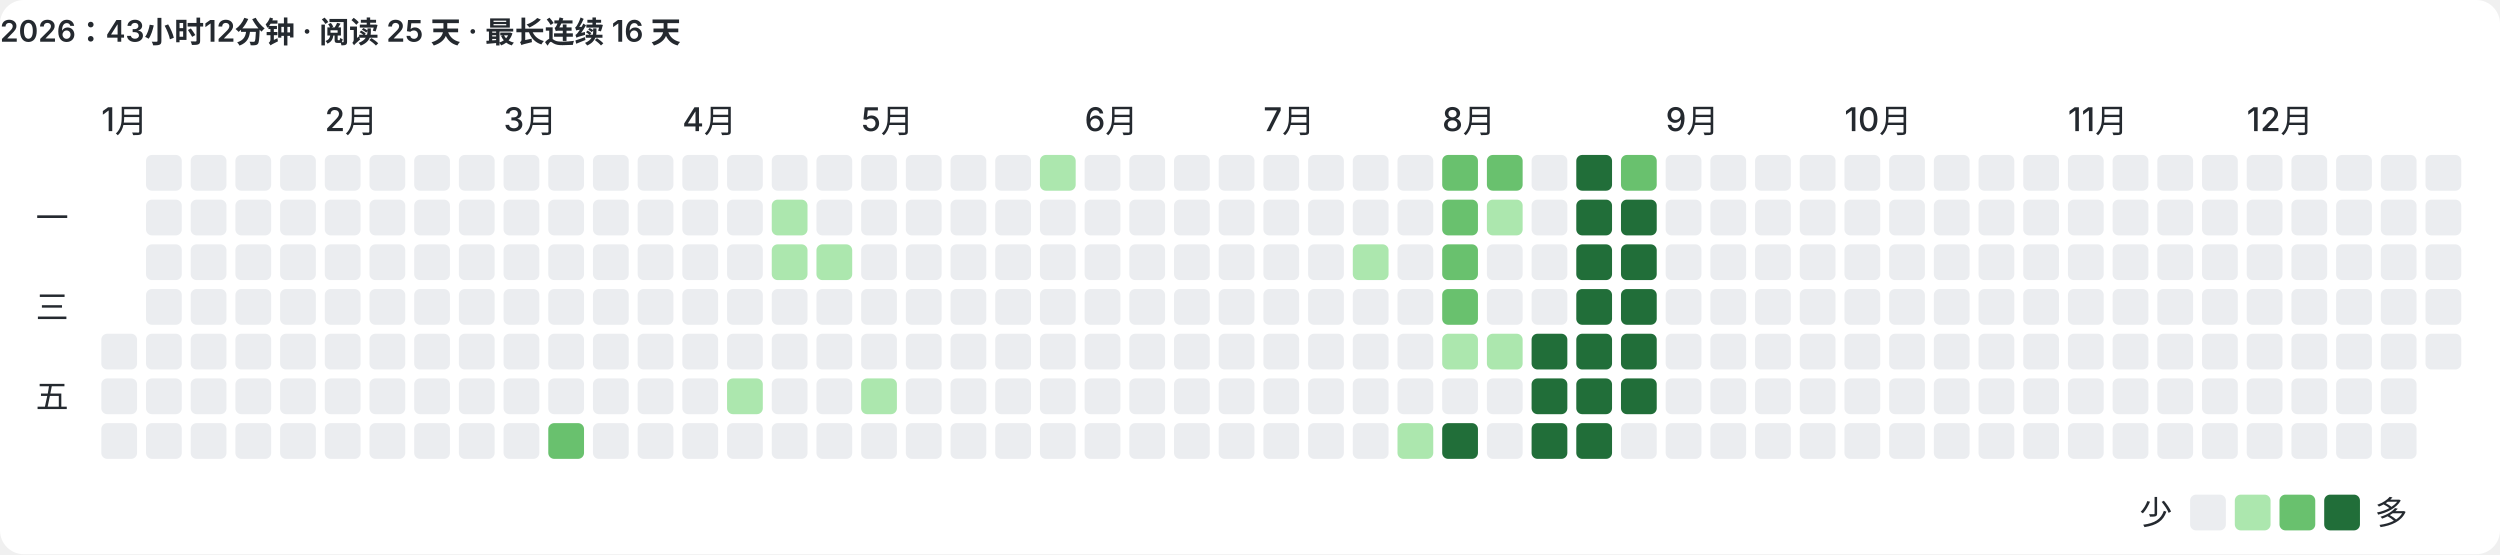
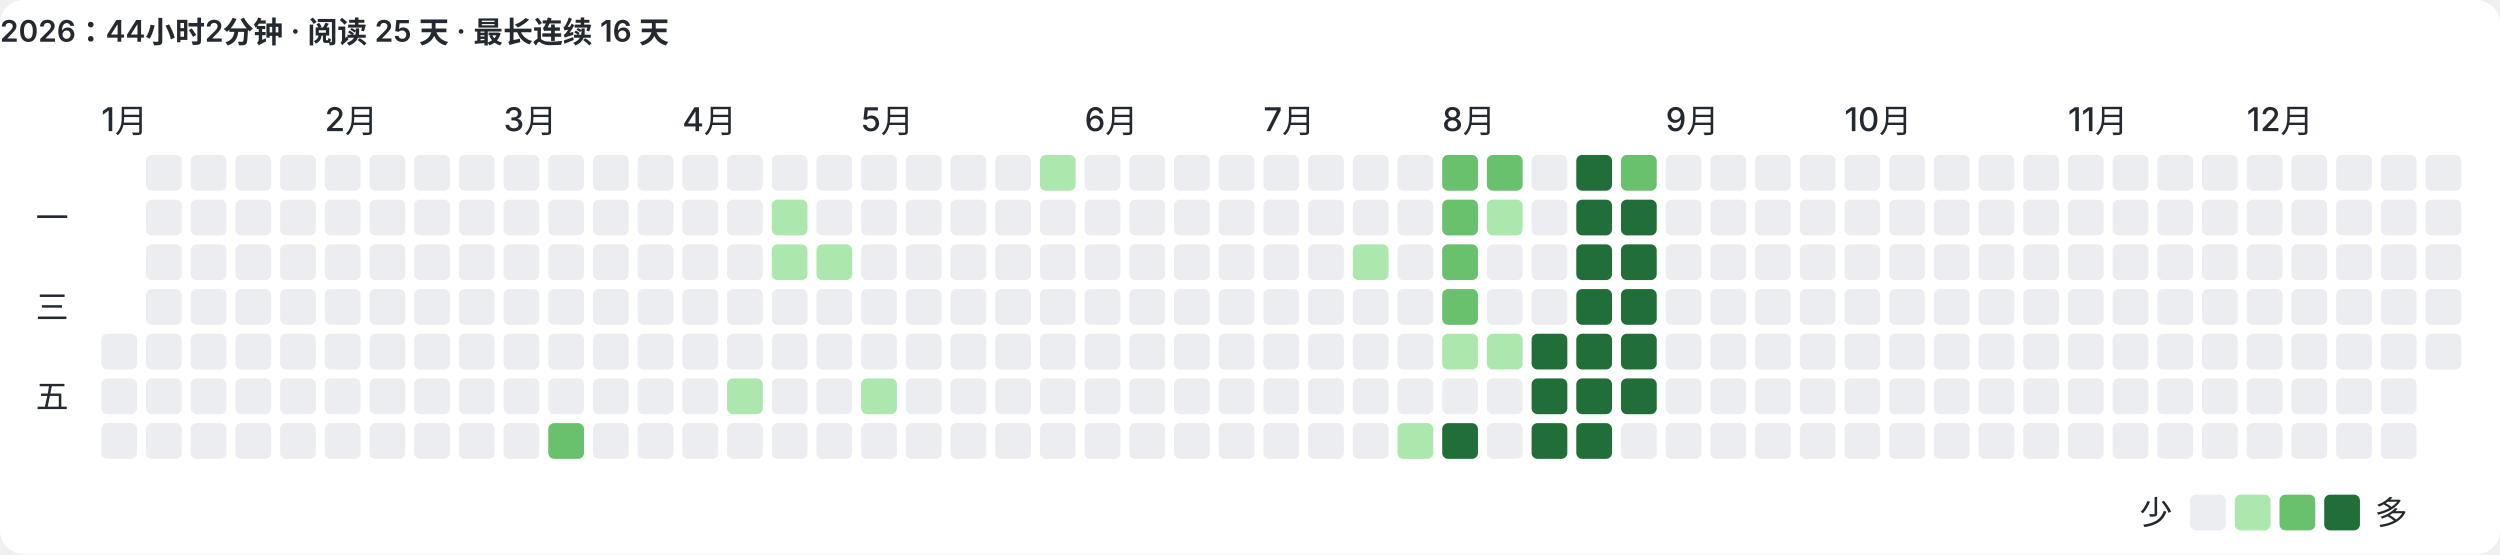
- <svg xmlns="http://www.w3.org/2000/svg" width="100%" viewBox="0 0 839 186" preserveAspectRatio="xMinYMin meet" style="display:block;max-width:100%;height:auto" role="img" data-summary="2026：43小时12分钟  ·  阅读 25 天  ·  最长连续 16 天" aria-label="微信读书 · 2026">
+ <svg xmlns="http://www.w3.org/2000/svg" width="100%" viewBox="0 0 839 186" preserveAspectRatio="xMinYMin meet" style="display:block;max-width:100%;height:auto" role="img" data-summary="2026：44小时2分钟  ·  阅读 25 天  ·  最长连续 16 天" aria-label="微信读书 · 2026">
  <rect width="100%" height="100%" rx="8" fill="#FFFFFF" />
  <style>
.label{font:500 11px "PingFang SC","Microsoft YaHei",-apple-system,BlinkMacSystemFont,"Segoe UI",sans-serif}
.summary{font:600 10px "PingFang SC","Microsoft YaHei",-apple-system,BlinkMacSystemFont,"Segoe UI",sans-serif}
</style>
-   <text class="summary" x="0" y="14" fill="#24292F">2026：43小时12分钟  ·  阅读 25 天  ·  最长连续 16 天</text>
+   <text class="summary" x="0" y="14" fill="#24292F">2026：44小时2分钟  ·  阅读 25 天  ·  最长连续 16 天</text>
  <text class="label" x="34" y="44" fill="#24292F">1月</text>
  <text class="label" x="109" y="44" fill="#24292F">2月</text>
  <text class="label" x="169" y="44" fill="#24292F">3月</text>
  <text class="label" x="229" y="44" fill="#24292F">4月</text>
  <text class="label" x="289" y="44" fill="#24292F">5月</text>
  <text class="label" x="364" y="44" fill="#24292F">6月</text>
  <text class="label" x="424" y="44" fill="#24292F">7月</text>
  <text class="label" x="484" y="44" fill="#24292F">8月</text>
  <text class="label" x="559" y="44" fill="#24292F">9月</text>
  <text class="label" x="619" y="44" fill="#24292F">10月</text>
  <text class="label" x="694" y="44" fill="#24292F">11月</text>
  <text class="label" x="754" y="44" fill="#24292F">12月</text>
  <text class="label" x="12" y="77" fill="#24292F">一</text>
  <text class="label" x="12" y="107" fill="#24292F">三</text>
  <text class="label" x="12" y="137" fill="#24292F">五</text>
  <rect x="34" y="112" width="12" height="12" rx="2" fill="#EBEDF0" data-date="2026-01-01" data-seconds="0">
</rect>
  <rect x="34" y="127" width="12" height="12" rx="2" fill="#EBEDF0" data-date="2026-01-02" data-seconds="0">
</rect>
  <rect x="34" y="142" width="12" height="12" rx="2" fill="#EBEDF0" data-date="2026-01-03" data-seconds="0">
</rect>
  <rect x="49" y="52" width="12" height="12" rx="2" fill="#EBEDF0" data-date="2026-01-04" data-seconds="0">
</rect>
  <rect x="49" y="67" width="12" height="12" rx="2" fill="#EBEDF0" data-date="2026-01-05" data-seconds="0">
</rect>
  <rect x="49" y="82" width="12" height="12" rx="2" fill="#EBEDF0" data-date="2026-01-06" data-seconds="0">
</rect>
  <rect x="49" y="97" width="12" height="12" rx="2" fill="#EBEDF0" data-date="2026-01-07" data-seconds="0">
</rect>
  <rect x="49" y="112" width="12" height="12" rx="2" fill="#EBEDF0" data-date="2026-01-08" data-seconds="0">
</rect>
  <rect x="49" y="127" width="12" height="12" rx="2" fill="#EBEDF0" data-date="2026-01-09" data-seconds="0">
</rect>
  <rect x="49" y="142" width="12" height="12" rx="2" fill="#EBEDF0" data-date="2026-01-10" data-seconds="0">
</rect>
  <rect x="64" y="52" width="12" height="12" rx="2" fill="#EBEDF0" data-date="2026-01-11" data-seconds="0">
</rect>
  <rect x="64" y="67" width="12" height="12" rx="2" fill="#EBEDF0" data-date="2026-01-12" data-seconds="0">
</rect>
  <rect x="64" y="82" width="12" height="12" rx="2" fill="#EBEDF0" data-date="2026-01-13" data-seconds="0">
</rect>
  <rect x="64" y="97" width="12" height="12" rx="2" fill="#EBEDF0" data-date="2026-01-14" data-seconds="0">
</rect>
  <rect x="64" y="112" width="12" height="12" rx="2" fill="#EBEDF0" data-date="2026-01-15" data-seconds="0">
</rect>
  <rect x="64" y="127" width="12" height="12" rx="2" fill="#EBEDF0" data-date="2026-01-16" data-seconds="0">
</rect>
  <rect x="64" y="142" width="12" height="12" rx="2" fill="#EBEDF0" data-date="2026-01-17" data-seconds="0">
</rect>
  <rect x="79" y="52" width="12" height="12" rx="2" fill="#EBEDF0" data-date="2026-01-18" data-seconds="0">
</rect>
  <rect x="79" y="67" width="12" height="12" rx="2" fill="#EBEDF0" data-date="2026-01-19" data-seconds="0">
</rect>
  <rect x="79" y="82" width="12" height="12" rx="2" fill="#EBEDF0" data-date="2026-01-20" data-seconds="0">
</rect>
  <rect x="79" y="97" width="12" height="12" rx="2" fill="#EBEDF0" data-date="2026-01-21" data-seconds="0">
</rect>
  <rect x="79" y="112" width="12" height="12" rx="2" fill="#EBEDF0" data-date="2026-01-22" data-seconds="0">
</rect>
  <rect x="79" y="127" width="12" height="12" rx="2" fill="#EBEDF0" data-date="2026-01-23" data-seconds="0">
</rect>
  <rect x="79" y="142" width="12" height="12" rx="2" fill="#EBEDF0" data-date="2026-01-24" data-seconds="0">
</rect>
  <rect x="94" y="52" width="12" height="12" rx="2" fill="#EBEDF0" data-date="2026-01-25" data-seconds="0">
</rect>
  <rect x="94" y="67" width="12" height="12" rx="2" fill="#EBEDF0" data-date="2026-01-26" data-seconds="0">
</rect>
  <rect x="94" y="82" width="12" height="12" rx="2" fill="#EBEDF0" data-date="2026-01-27" data-seconds="0">
</rect>
  <rect x="94" y="97" width="12" height="12" rx="2" fill="#EBEDF0" data-date="2026-01-28" data-seconds="0">
</rect>
  <rect x="94" y="112" width="12" height="12" rx="2" fill="#EBEDF0" data-date="2026-01-29" data-seconds="0">
</rect>
  <rect x="94" y="127" width="12" height="12" rx="2" fill="#EBEDF0" data-date="2026-01-30" data-seconds="0">
</rect>
  <rect x="94" y="142" width="12" height="12" rx="2" fill="#EBEDF0" data-date="2026-01-31" data-seconds="0">
</rect>
  <rect x="109" y="52" width="12" height="12" rx="2" fill="#EBEDF0" data-date="2026-02-01" data-seconds="0">
</rect>
  <rect x="109" y="67" width="12" height="12" rx="2" fill="#EBEDF0" data-date="2026-02-02" data-seconds="0">
</rect>
  <rect x="109" y="82" width="12" height="12" rx="2" fill="#EBEDF0" data-date="2026-02-03" data-seconds="0">
</rect>
  <rect x="109" y="97" width="12" height="12" rx="2" fill="#EBEDF0" data-date="2026-02-04" data-seconds="0">
</rect>
  <rect x="109" y="112" width="12" height="12" rx="2" fill="#EBEDF0" data-date="2026-02-05" data-seconds="0">
</rect>
  <rect x="109" y="127" width="12" height="12" rx="2" fill="#EBEDF0" data-date="2026-02-06" data-seconds="0">
</rect>
  <rect x="109" y="142" width="12" height="12" rx="2" fill="#EBEDF0" data-date="2026-02-07" data-seconds="0">
</rect>
  <rect x="124" y="52" width="12" height="12" rx="2" fill="#EBEDF0" data-date="2026-02-08" data-seconds="0">
</rect>
  <rect x="124" y="67" width="12" height="12" rx="2" fill="#EBEDF0" data-date="2026-02-09" data-seconds="0">
</rect>
  <rect x="124" y="82" width="12" height="12" rx="2" fill="#EBEDF0" data-date="2026-02-10" data-seconds="0">
</rect>
  <rect x="124" y="97" width="12" height="12" rx="2" fill="#EBEDF0" data-date="2026-02-11" data-seconds="0">
</rect>
  <rect x="124" y="112" width="12" height="12" rx="2" fill="#EBEDF0" data-date="2026-02-12" data-seconds="0">
</rect>
  <rect x="124" y="127" width="12" height="12" rx="2" fill="#EBEDF0" data-date="2026-02-13" data-seconds="0">
</rect>
  <rect x="124" y="142" width="12" height="12" rx="2" fill="#EBEDF0" data-date="2026-02-14" data-seconds="0">
</rect>
  <rect x="139" y="52" width="12" height="12" rx="2" fill="#EBEDF0" data-date="2026-02-15" data-seconds="0">
</rect>
  <rect x="139" y="67" width="12" height="12" rx="2" fill="#EBEDF0" data-date="2026-02-16" data-seconds="0">
</rect>
  <rect x="139" y="82" width="12" height="12" rx="2" fill="#EBEDF0" data-date="2026-02-17" data-seconds="0">
</rect>
  <rect x="139" y="97" width="12" height="12" rx="2" fill="#EBEDF0" data-date="2026-02-18" data-seconds="0">
</rect>
  <rect x="139" y="112" width="12" height="12" rx="2" fill="#EBEDF0" data-date="2026-02-19" data-seconds="0">
</rect>
  <rect x="139" y="127" width="12" height="12" rx="2" fill="#EBEDF0" data-date="2026-02-20" data-seconds="0">
</rect>
  <rect x="139" y="142" width="12" height="12" rx="2" fill="#EBEDF0" data-date="2026-02-21" data-seconds="0">
</rect>
  <rect x="154" y="52" width="12" height="12" rx="2" fill="#EBEDF0" data-date="2026-02-22" data-seconds="0">
</rect>
  <rect x="154" y="67" width="12" height="12" rx="2" fill="#EBEDF0" data-date="2026-02-23" data-seconds="0">
</rect>
  <rect x="154" y="82" width="12" height="12" rx="2" fill="#EBEDF0" data-date="2026-02-24" data-seconds="0">
</rect>
  <rect x="154" y="97" width="12" height="12" rx="2" fill="#EBEDF0" data-date="2026-02-25" data-seconds="0">
</rect>
  <rect x="154" y="112" width="12" height="12" rx="2" fill="#EBEDF0" data-date="2026-02-26" data-seconds="0">
</rect>
  <rect x="154" y="127" width="12" height="12" rx="2" fill="#EBEDF0" data-date="2026-02-27" data-seconds="0">
</rect>
  <rect x="154" y="142" width="12" height="12" rx="2" fill="#EBEDF0" data-date="2026-02-28" data-seconds="0">
</rect>
  <rect x="169" y="52" width="12" height="12" rx="2" fill="#EBEDF0" data-date="2026-03-01" data-seconds="0">
</rect>
  <rect x="169" y="67" width="12" height="12" rx="2" fill="#EBEDF0" data-date="2026-03-02" data-seconds="0">
</rect>
  <rect x="169" y="82" width="12" height="12" rx="2" fill="#EBEDF0" data-date="2026-03-03" data-seconds="0">
</rect>
  <rect x="169" y="97" width="12" height="12" rx="2" fill="#EBEDF0" data-date="2026-03-04" data-seconds="0">
</rect>
  <rect x="169" y="112" width="12" height="12" rx="2" fill="#EBEDF0" data-date="2026-03-05" data-seconds="0">
</rect>
  <rect x="169" y="127" width="12" height="12" rx="2" fill="#EBEDF0" data-date="2026-03-06" data-seconds="0">
</rect>
  <rect x="169" y="142" width="12" height="12" rx="2" fill="#EBEDF0" data-date="2026-03-07" data-seconds="0">
</rect>
  <rect x="184" y="52" width="12" height="12" rx="2" fill="#EBEDF0" data-date="2026-03-08" data-seconds="0">
</rect>
  <rect x="184" y="67" width="12" height="12" rx="2" fill="#EBEDF0" data-date="2026-03-09" data-seconds="0">
</rect>
  <rect x="184" y="82" width="12" height="12" rx="2" fill="#EBEDF0" data-date="2026-03-10" data-seconds="0">
</rect>
  <rect x="184" y="97" width="12" height="12" rx="2" fill="#EBEDF0" data-date="2026-03-11" data-seconds="0">
</rect>
  <rect x="184" y="112" width="12" height="12" rx="2" fill="#EBEDF0" data-date="2026-03-12" data-seconds="0">
</rect>
  <rect x="184" y="127" width="12" height="12" rx="2" fill="#EBEDF0" data-date="2026-03-13" data-seconds="0">
</rect>
  <rect x="184" y="142" width="12" height="12" rx="2" fill="#69C16E" data-date="2026-03-14" data-seconds="643">
</rect>
  <rect x="199" y="52" width="12" height="12" rx="2" fill="#EBEDF0" data-date="2026-03-15" data-seconds="0">
</rect>
  <rect x="199" y="67" width="12" height="12" rx="2" fill="#EBEDF0" data-date="2026-03-16" data-seconds="0">
</rect>
  <rect x="199" y="82" width="12" height="12" rx="2" fill="#EBEDF0" data-date="2026-03-17" data-seconds="0">
</rect>
  <rect x="199" y="97" width="12" height="12" rx="2" fill="#EBEDF0" data-date="2026-03-18" data-seconds="0">
</rect>
  <rect x="199" y="112" width="12" height="12" rx="2" fill="#EBEDF0" data-date="2026-03-19" data-seconds="0">
</rect>
  <rect x="199" y="127" width="12" height="12" rx="2" fill="#EBEDF0" data-date="2026-03-20" data-seconds="0">
</rect>
  <rect x="199" y="142" width="12" height="12" rx="2" fill="#EBEDF0" data-date="2026-03-21" data-seconds="0">
</rect>
  <rect x="214" y="52" width="12" height="12" rx="2" fill="#EBEDF0" data-date="2026-03-22" data-seconds="0">
</rect>
  <rect x="214" y="67" width="12" height="12" rx="2" fill="#EBEDF0" data-date="2026-03-23" data-seconds="0">
</rect>
  <rect x="214" y="82" width="12" height="12" rx="2" fill="#EBEDF0" data-date="2026-03-24" data-seconds="0">
</rect>
  <rect x="214" y="97" width="12" height="12" rx="2" fill="#EBEDF0" data-date="2026-03-25" data-seconds="0">
</rect>
  <rect x="214" y="112" width="12" height="12" rx="2" fill="#EBEDF0" data-date="2026-03-26" data-seconds="0">
</rect>
  <rect x="214" y="127" width="12" height="12" rx="2" fill="#EBEDF0" data-date="2026-03-27" data-seconds="0">
</rect>
  <rect x="214" y="142" width="12" height="12" rx="2" fill="#EBEDF0" data-date="2026-03-28" data-seconds="0">
</rect>
  <rect x="229" y="52" width="12" height="12" rx="2" fill="#EBEDF0" data-date="2026-03-29" data-seconds="0">
</rect>
  <rect x="229" y="67" width="12" height="12" rx="2" fill="#EBEDF0" data-date="2026-03-30" data-seconds="0">
</rect>
  <rect x="229" y="82" width="12" height="12" rx="2" fill="#EBEDF0" data-date="2026-03-31" data-seconds="0">
</rect>
  <rect x="229" y="97" width="12" height="12" rx="2" fill="#EBEDF0" data-date="2026-04-01" data-seconds="0">
</rect>
  <rect x="229" y="112" width="12" height="12" rx="2" fill="#EBEDF0" data-date="2026-04-02" data-seconds="0">
</rect>
  <rect x="229" y="127" width="12" height="12" rx="2" fill="#EBEDF0" data-date="2026-04-03" data-seconds="0">
</rect>
  <rect x="229" y="142" width="12" height="12" rx="2" fill="#EBEDF0" data-date="2026-04-04" data-seconds="0">
</rect>
  <rect x="244" y="52" width="12" height="12" rx="2" fill="#EBEDF0" data-date="2026-04-05" data-seconds="0">
</rect>
  <rect x="244" y="67" width="12" height="12" rx="2" fill="#EBEDF0" data-date="2026-04-06" data-seconds="0">
</rect>
  <rect x="244" y="82" width="12" height="12" rx="2" fill="#EBEDF0" data-date="2026-04-07" data-seconds="0">
</rect>
  <rect x="244" y="97" width="12" height="12" rx="2" fill="#EBEDF0" data-date="2026-04-08" data-seconds="0">
</rect>
  <rect x="244" y="112" width="12" height="12" rx="2" fill="#EBEDF0" data-date="2026-04-09" data-seconds="0">
</rect>
  <rect x="244" y="127" width="12" height="12" rx="2" fill="#ACE7AE" data-date="2026-04-10" data-seconds="37">
</rect>
  <rect x="244" y="142" width="12" height="12" rx="2" fill="#EBEDF0" data-date="2026-04-11" data-seconds="0">
</rect>
  <rect x="259" y="52" width="12" height="12" rx="2" fill="#EBEDF0" data-date="2026-04-12" data-seconds="0">
</rect>
  <rect x="259" y="67" width="12" height="12" rx="2" fill="#ACE7AE" data-date="2026-04-13" data-seconds="6">
</rect>
  <rect x="259" y="82" width="12" height="12" rx="2" fill="#ACE7AE" data-date="2026-04-14" data-seconds="15">
</rect>
  <rect x="259" y="97" width="12" height="12" rx="2" fill="#EBEDF0" data-date="2026-04-15" data-seconds="0">
</rect>
  <rect x="259" y="112" width="12" height="12" rx="2" fill="#EBEDF0" data-date="2026-04-16" data-seconds="0">
</rect>
  <rect x="259" y="127" width="12" height="12" rx="2" fill="#EBEDF0" data-date="2026-04-17" data-seconds="0">
</rect>
  <rect x="259" y="142" width="12" height="12" rx="2" fill="#EBEDF0" data-date="2026-04-18" data-seconds="0">
</rect>
  <rect x="274" y="52" width="12" height="12" rx="2" fill="#EBEDF0" data-date="2026-04-19" data-seconds="0">
</rect>
  <rect x="274" y="67" width="12" height="12" rx="2" fill="#EBEDF0" data-date="2026-04-20" data-seconds="0">
</rect>
  <rect x="274" y="82" width="12" height="12" rx="2" fill="#ACE7AE" data-date="2026-04-21" data-seconds="40">
</rect>
  <rect x="274" y="97" width="12" height="12" rx="2" fill="#EBEDF0" data-date="2026-04-22" data-seconds="0">
</rect>
  <rect x="274" y="112" width="12" height="12" rx="2" fill="#EBEDF0" data-date="2026-04-23" data-seconds="0">
</rect>
  <rect x="274" y="127" width="12" height="12" rx="2" fill="#EBEDF0" data-date="2026-04-24" data-seconds="0">
</rect>
  <rect x="274" y="142" width="12" height="12" rx="2" fill="#EBEDF0" data-date="2026-04-25" data-seconds="0">
</rect>
  <rect x="289" y="52" width="12" height="12" rx="2" fill="#EBEDF0" data-date="2026-04-26" data-seconds="0">
</rect>
  <rect x="289" y="67" width="12" height="12" rx="2" fill="#EBEDF0" data-date="2026-04-27" data-seconds="0">
</rect>
  <rect x="289" y="82" width="12" height="12" rx="2" fill="#EBEDF0" data-date="2026-04-28" data-seconds="0">
</rect>
  <rect x="289" y="97" width="12" height="12" rx="2" fill="#EBEDF0" data-date="2026-04-29" data-seconds="0">
</rect>
  <rect x="289" y="112" width="12" height="12" rx="2" fill="#EBEDF0" data-date="2026-04-30" data-seconds="0">
</rect>
  <rect x="289" y="127" width="12" height="12" rx="2" fill="#ACE7AE" data-date="2026-05-01" data-seconds="40">
</rect>
  <rect x="289" y="142" width="12" height="12" rx="2" fill="#EBEDF0" data-date="2026-05-02" data-seconds="0">
</rect>
  <rect x="304" y="52" width="12" height="12" rx="2" fill="#EBEDF0" data-date="2026-05-03" data-seconds="0">
</rect>
  <rect x="304" y="67" width="12" height="12" rx="2" fill="#EBEDF0" data-date="2026-05-04" data-seconds="0">
</rect>
  <rect x="304" y="82" width="12" height="12" rx="2" fill="#EBEDF0" data-date="2026-05-05" data-seconds="0">
</rect>
  <rect x="304" y="97" width="12" height="12" rx="2" fill="#EBEDF0" data-date="2026-05-06" data-seconds="0">
</rect>
  <rect x="304" y="112" width="12" height="12" rx="2" fill="#EBEDF0" data-date="2026-05-07" data-seconds="0">
</rect>
  <rect x="304" y="127" width="12" height="12" rx="2" fill="#EBEDF0" data-date="2026-05-08" data-seconds="0">
</rect>
  <rect x="304" y="142" width="12" height="12" rx="2" fill="#EBEDF0" data-date="2026-05-09" data-seconds="0">
</rect>
  <rect x="319" y="52" width="12" height="12" rx="2" fill="#EBEDF0" data-date="2026-05-10" data-seconds="0">
</rect>
  <rect x="319" y="67" width="12" height="12" rx="2" fill="#EBEDF0" data-date="2026-05-11" data-seconds="0">
</rect>
  <rect x="319" y="82" width="12" height="12" rx="2" fill="#EBEDF0" data-date="2026-05-12" data-seconds="0">
</rect>
  <rect x="319" y="97" width="12" height="12" rx="2" fill="#EBEDF0" data-date="2026-05-13" data-seconds="0">
</rect>
  <rect x="319" y="112" width="12" height="12" rx="2" fill="#EBEDF0" data-date="2026-05-14" data-seconds="0">
</rect>
  <rect x="319" y="127" width="12" height="12" rx="2" fill="#EBEDF0" data-date="2026-05-15" data-seconds="0">
</rect>
  <rect x="319" y="142" width="12" height="12" rx="2" fill="#EBEDF0" data-date="2026-05-16" data-seconds="0">
</rect>
  <rect x="334" y="52" width="12" height="12" rx="2" fill="#EBEDF0" data-date="2026-05-17" data-seconds="0">
</rect>
  <rect x="334" y="67" width="12" height="12" rx="2" fill="#EBEDF0" data-date="2026-05-18" data-seconds="0">
</rect>
  <rect x="334" y="82" width="12" height="12" rx="2" fill="#EBEDF0" data-date="2026-05-19" data-seconds="0">
</rect>
  <rect x="334" y="97" width="12" height="12" rx="2" fill="#EBEDF0" data-date="2026-05-20" data-seconds="0">
</rect>
  <rect x="334" y="112" width="12" height="12" rx="2" fill="#EBEDF0" data-date="2026-05-21" data-seconds="0">
</rect>
  <rect x="334" y="127" width="12" height="12" rx="2" fill="#EBEDF0" data-date="2026-05-22" data-seconds="0">
</rect>
  <rect x="334" y="142" width="12" height="12" rx="2" fill="#EBEDF0" data-date="2026-05-23" data-seconds="0">
</rect>
  <rect x="349" y="52" width="12" height="12" rx="2" fill="#ACE7AE" data-date="2026-05-24" data-seconds="3">
</rect>
  <rect x="349" y="67" width="12" height="12" rx="2" fill="#EBEDF0" data-date="2026-05-25" data-seconds="0">
</rect>
  <rect x="349" y="82" width="12" height="12" rx="2" fill="#EBEDF0" data-date="2026-05-26" data-seconds="0">
</rect>
  <rect x="349" y="97" width="12" height="12" rx="2" fill="#EBEDF0" data-date="2026-05-27" data-seconds="0">
</rect>
  <rect x="349" y="112" width="12" height="12" rx="2" fill="#EBEDF0" data-date="2026-05-28" data-seconds="0">
</rect>
  <rect x="349" y="127" width="12" height="12" rx="2" fill="#EBEDF0" data-date="2026-05-29" data-seconds="0">
</rect>
  <rect x="349" y="142" width="12" height="12" rx="2" fill="#EBEDF0" data-date="2026-05-30" data-seconds="0">
</rect>
  <rect x="364" y="52" width="12" height="12" rx="2" fill="#EBEDF0" data-date="2026-05-31" data-seconds="0">
</rect>
  <rect x="364" y="67" width="12" height="12" rx="2" fill="#EBEDF0" data-date="2026-06-01" data-seconds="0">
</rect>
  <rect x="364" y="82" width="12" height="12" rx="2" fill="#EBEDF0" data-date="2026-06-02" data-seconds="0">
</rect>
  <rect x="364" y="97" width="12" height="12" rx="2" fill="#EBEDF0" data-date="2026-06-03" data-seconds="0">
</rect>
  <rect x="364" y="112" width="12" height="12" rx="2" fill="#EBEDF0" data-date="2026-06-04" data-seconds="0">
</rect>
  <rect x="364" y="127" width="12" height="12" rx="2" fill="#EBEDF0" data-date="2026-06-05" data-seconds="0">
</rect>
  <rect x="364" y="142" width="12" height="12" rx="2" fill="#EBEDF0" data-date="2026-06-06" data-seconds="0">
</rect>
  <rect x="379" y="52" width="12" height="12" rx="2" fill="#EBEDF0" data-date="2026-06-07" data-seconds="0">
</rect>
  <rect x="379" y="67" width="12" height="12" rx="2" fill="#EBEDF0" data-date="2026-06-08" data-seconds="0">
</rect>
  <rect x="379" y="82" width="12" height="12" rx="2" fill="#EBEDF0" data-date="2026-06-09" data-seconds="0">
</rect>
  <rect x="379" y="97" width="12" height="12" rx="2" fill="#EBEDF0" data-date="2026-06-10" data-seconds="0">
</rect>
  <rect x="379" y="112" width="12" height="12" rx="2" fill="#EBEDF0" data-date="2026-06-11" data-seconds="0">
</rect>
  <rect x="379" y="127" width="12" height="12" rx="2" fill="#EBEDF0" data-date="2026-06-12" data-seconds="0">
</rect>
  <rect x="379" y="142" width="12" height="12" rx="2" fill="#EBEDF0" data-date="2026-06-13" data-seconds="0">
</rect>
  <rect x="394" y="52" width="12" height="12" rx="2" fill="#EBEDF0" data-date="2026-06-14" data-seconds="0">
</rect>
  <rect x="394" y="67" width="12" height="12" rx="2" fill="#EBEDF0" data-date="2026-06-15" data-seconds="0">
</rect>
  <rect x="394" y="82" width="12" height="12" rx="2" fill="#EBEDF0" data-date="2026-06-16" data-seconds="0">
</rect>
  <rect x="394" y="97" width="12" height="12" rx="2" fill="#EBEDF0" data-date="2026-06-17" data-seconds="0">
</rect>
  <rect x="394" y="112" width="12" height="12" rx="2" fill="#EBEDF0" data-date="2026-06-18" data-seconds="0">
</rect>
  <rect x="394" y="127" width="12" height="12" rx="2" fill="#EBEDF0" data-date="2026-06-19" data-seconds="0">
</rect>
  <rect x="394" y="142" width="12" height="12" rx="2" fill="#EBEDF0" data-date="2026-06-20" data-seconds="0">
</rect>
  <rect x="409" y="52" width="12" height="12" rx="2" fill="#EBEDF0" data-date="2026-06-21" data-seconds="0">
</rect>
  <rect x="409" y="67" width="12" height="12" rx="2" fill="#EBEDF0" data-date="2026-06-22" data-seconds="0">
</rect>
  <rect x="409" y="82" width="12" height="12" rx="2" fill="#EBEDF0" data-date="2026-06-23" data-seconds="0">
</rect>
  <rect x="409" y="97" width="12" height="12" rx="2" fill="#EBEDF0" data-date="2026-06-24" data-seconds="0">
</rect>
  <rect x="409" y="112" width="12" height="12" rx="2" fill="#EBEDF0" data-date="2026-06-25" data-seconds="0">
</rect>
  <rect x="409" y="127" width="12" height="12" rx="2" fill="#EBEDF0" data-date="2026-06-26" data-seconds="0">
</rect>
  <rect x="409" y="142" width="12" height="12" rx="2" fill="#EBEDF0" data-date="2026-06-27" data-seconds="0">
</rect>
  <rect x="424" y="52" width="12" height="12" rx="2" fill="#EBEDF0" data-date="2026-06-28" data-seconds="0">
</rect>
  <rect x="424" y="67" width="12" height="12" rx="2" fill="#EBEDF0" data-date="2026-06-29" data-seconds="0">
</rect>
  <rect x="424" y="82" width="12" height="12" rx="2" fill="#EBEDF0" data-date="2026-06-30" data-seconds="0">
</rect>
  <rect x="424" y="97" width="12" height="12" rx="2" fill="#EBEDF0" data-date="2026-07-01" data-seconds="0">
</rect>
  <rect x="424" y="112" width="12" height="12" rx="2" fill="#EBEDF0" data-date="2026-07-02" data-seconds="0">
</rect>
  <rect x="424" y="127" width="12" height="12" rx="2" fill="#EBEDF0" data-date="2026-07-03" data-seconds="0">
</rect>
  <rect x="424" y="142" width="12" height="12" rx="2" fill="#EBEDF0" data-date="2026-07-04" data-seconds="0">
</rect>
  <rect x="439" y="52" width="12" height="12" rx="2" fill="#EBEDF0" data-date="2026-07-05" data-seconds="0">
</rect>
  <rect x="439" y="67" width="12" height="12" rx="2" fill="#EBEDF0" data-date="2026-07-06" data-seconds="0">
</rect>
  <rect x="439" y="82" width="12" height="12" rx="2" fill="#EBEDF0" data-date="2026-07-07" data-seconds="0">
</rect>
  <rect x="439" y="97" width="12" height="12" rx="2" fill="#EBEDF0" data-date="2026-07-08" data-seconds="0">
</rect>
  <rect x="439" y="112" width="12" height="12" rx="2" fill="#EBEDF0" data-date="2026-07-09" data-seconds="0">
</rect>
  <rect x="439" y="127" width="12" height="12" rx="2" fill="#EBEDF0" data-date="2026-07-10" data-seconds="0">
</rect>
  <rect x="439" y="142" width="12" height="12" rx="2" fill="#EBEDF0" data-date="2026-07-11" data-seconds="0">
</rect>
  <rect x="454" y="52" width="12" height="12" rx="2" fill="#EBEDF0" data-date="2026-07-12" data-seconds="0">
</rect>
  <rect x="454" y="67" width="12" height="12" rx="2" fill="#EBEDF0" data-date="2026-07-13" data-seconds="0">
</rect>
  <rect x="454" y="82" width="12" height="12" rx="2" fill="#ACE7AE" data-date="2026-07-14" data-seconds="227">
</rect>
  <rect x="454" y="97" width="12" height="12" rx="2" fill="#EBEDF0" data-date="2026-07-15" data-seconds="0">
</rect>
  <rect x="454" y="112" width="12" height="12" rx="2" fill="#EBEDF0" data-date="2026-07-16" data-seconds="0">
</rect>
  <rect x="454" y="127" width="12" height="12" rx="2" fill="#EBEDF0" data-date="2026-07-17" data-seconds="0">
</rect>
  <rect x="454" y="142" width="12" height="12" rx="2" fill="#EBEDF0" data-date="2026-07-18" data-seconds="0">
</rect>
  <rect x="469" y="52" width="12" height="12" rx="2" fill="#EBEDF0" data-date="2026-07-19" data-seconds="0">
</rect>
  <rect x="469" y="67" width="12" height="12" rx="2" fill="#EBEDF0" data-date="2026-07-20" data-seconds="0">
</rect>
  <rect x="469" y="82" width="12" height="12" rx="2" fill="#EBEDF0" data-date="2026-07-21" data-seconds="0">
</rect>
  <rect x="469" y="97" width="12" height="12" rx="2" fill="#EBEDF0" data-date="2026-07-22" data-seconds="0">
</rect>
  <rect x="469" y="112" width="12" height="12" rx="2" fill="#EBEDF0" data-date="2026-07-23" data-seconds="0">
</rect>
  <rect x="469" y="127" width="12" height="12" rx="2" fill="#EBEDF0" data-date="2026-07-24" data-seconds="0">
</rect>
  <rect x="469" y="142" width="12" height="12" rx="2" fill="#ACE7AE" data-date="2026-07-25" data-seconds="5">
</rect>
  <rect x="484" y="52" width="12" height="12" rx="2" fill="#69C16E" data-date="2026-07-26" data-seconds="1532">
</rect>
  <rect x="484" y="67" width="12" height="12" rx="2" fill="#69C16E" data-date="2026-07-27" data-seconds="1631">
</rect>
  <rect x="484" y="82" width="12" height="12" rx="2" fill="#69C16E" data-date="2026-07-28" data-seconds="1552">
</rect>
  <rect x="484" y="97" width="12" height="12" rx="2" fill="#69C16E" data-date="2026-07-29" data-seconds="894">
</rect>
  <rect x="484" y="112" width="12" height="12" rx="2" fill="#ACE7AE" data-date="2026-07-30" data-seconds="19">
</rect>
  <rect x="484" y="127" width="12" height="12" rx="2" fill="#EBEDF0" data-date="2026-07-31" data-seconds="0">
</rect>
  <rect x="484" y="142" width="12" height="12" rx="2" fill="#216E39" data-date="2026-08-01" data-seconds="2223">
</rect>
  <rect x="499" y="52" width="12" height="12" rx="2" fill="#69C16E" data-date="2026-08-02" data-seconds="1073">
</rect>
  <rect x="499" y="67" width="12" height="12" rx="2" fill="#ACE7AE" data-date="2026-08-03" data-seconds="343">
</rect>
  <rect x="499" y="82" width="12" height="12" rx="2" fill="#EBEDF0" data-date="2026-08-04" data-seconds="0">
</rect>
  <rect x="499" y="97" width="12" height="12" rx="2" fill="#EBEDF0" data-date="2026-08-05" data-seconds="0">
</rect>
  <rect x="499" y="112" width="12" height="12" rx="2" fill="#ACE7AE" data-date="2026-08-06" data-seconds="3">
</rect>
  <rect x="499" y="127" width="12" height="12" rx="2" fill="#EBEDF0" data-date="2026-08-07" data-seconds="0">
</rect>
  <rect x="499" y="142" width="12" height="12" rx="2" fill="#EBEDF0" data-date="2026-08-08" data-seconds="0">
</rect>
  <rect x="514" y="52" width="12" height="12" rx="2" fill="#EBEDF0" data-date="2026-08-09" data-seconds="0">
</rect>
  <rect x="514" y="67" width="12" height="12" rx="2" fill="#EBEDF0" data-date="2026-08-10" data-seconds="0">
</rect>
  <rect x="514" y="82" width="12" height="12" rx="2" fill="#EBEDF0" data-date="2026-08-11" data-seconds="0">
</rect>
  <rect x="514" y="97" width="12" height="12" rx="2" fill="#EBEDF0" data-date="2026-08-12" data-seconds="0">
</rect>
  <rect x="514" y="112" width="12" height="12" rx="2" fill="#216E39" data-date="2026-08-13" data-seconds="3020">
</rect>
  <rect x="514" y="127" width="12" height="12" rx="2" fill="#216E39" data-date="2026-08-14" data-seconds="19303">
</rect>
  <rect x="514" y="142" width="12" height="12" rx="2" fill="#216E39" data-date="2026-08-15" data-seconds="7923">
</rect>
  <rect x="529" y="52" width="12" height="12" rx="2" fill="#216E39" data-date="2026-08-16" data-seconds="8285">
</rect>
  <rect x="529" y="67" width="12" height="12" rx="2" fill="#216E39" data-date="2026-08-17" data-seconds="13453">
</rect>
  <rect x="529" y="82" width="12" height="12" rx="2" fill="#216E39" data-date="2026-08-18" data-seconds="15133">
</rect>
  <rect x="529" y="97" width="12" height="12" rx="2" fill="#216E39" data-date="2026-08-19" data-seconds="4255">
</rect>
  <rect x="529" y="112" width="12" height="12" rx="2" fill="#216E39" data-date="2026-08-20" data-seconds="14813">
</rect>
  <rect x="529" y="127" width="12" height="12" rx="2" fill="#216E39" data-date="2026-08-21" data-seconds="3921">
</rect>
  <rect x="529" y="142" width="12" height="12" rx="2" fill="#216E39" data-date="2026-08-22" data-seconds="3211">
</rect>
  <rect x="544" y="52" width="12" height="12" rx="2" fill="#69C16E" data-date="2026-08-23" data-seconds="886">
</rect>
  <rect x="544" y="67" width="12" height="12" rx="2" fill="#216E39" data-date="2026-08-24" data-seconds="3225">
</rect>
  <rect x="544" y="82" width="12" height="12" rx="2" fill="#216E39" data-date="2026-08-25" data-seconds="5641">
</rect>
  <rect x="544" y="97" width="12" height="12" rx="2" fill="#216E39" data-date="2026-08-26" data-seconds="14535">
</rect>
  <rect x="544" y="112" width="12" height="12" rx="2" fill="#216E39" data-date="2026-08-27" data-seconds="22688">
</rect>
-   <rect x="544" y="127" width="12" height="12" rx="2" fill="#216E39" data-date="2026-08-28" data-seconds="4973">
+   <rect x="544" y="127" width="12" height="12" rx="2" fill="#216E39" data-date="2026-08-28" data-seconds="7995">
</rect>
  <rect x="544" y="142" width="12" height="12" rx="2" fill="#EBEDF0" data-date="2026-08-29" data-seconds="0">
</rect>
  <rect x="559" y="52" width="12" height="12" rx="2" fill="#EBEDF0" data-date="2026-08-30" data-seconds="0">
</rect>
  <rect x="559" y="67" width="12" height="12" rx="2" fill="#EBEDF0" data-date="2026-08-31" data-seconds="0">
</rect>
  <rect x="559" y="82" width="12" height="12" rx="2" fill="#EBEDF0" data-date="2026-09-01" data-seconds="0">
</rect>
  <rect x="559" y="97" width="12" height="12" rx="2" fill="#EBEDF0" data-date="2026-09-02" data-seconds="0">
</rect>
  <rect x="559" y="112" width="12" height="12" rx="2" fill="#EBEDF0" data-date="2026-09-03" data-seconds="0">
</rect>
  <rect x="559" y="127" width="12" height="12" rx="2" fill="#EBEDF0" data-date="2026-09-04" data-seconds="0">
</rect>
  <rect x="559" y="142" width="12" height="12" rx="2" fill="#EBEDF0" data-date="2026-09-05" data-seconds="0">
</rect>
  <rect x="574" y="52" width="12" height="12" rx="2" fill="#EBEDF0" data-date="2026-09-06" data-seconds="0">
</rect>
  <rect x="574" y="67" width="12" height="12" rx="2" fill="#EBEDF0" data-date="2026-09-07" data-seconds="0">
</rect>
  <rect x="574" y="82" width="12" height="12" rx="2" fill="#EBEDF0" data-date="2026-09-08" data-seconds="0">
</rect>
  <rect x="574" y="97" width="12" height="12" rx="2" fill="#EBEDF0" data-date="2026-09-09" data-seconds="0">
</rect>
  <rect x="574" y="112" width="12" height="12" rx="2" fill="#EBEDF0" data-date="2026-09-10" data-seconds="0">
</rect>
  <rect x="574" y="127" width="12" height="12" rx="2" fill="#EBEDF0" data-date="2026-09-11" data-seconds="0">
</rect>
  <rect x="574" y="142" width="12" height="12" rx="2" fill="#EBEDF0" data-date="2026-09-12" data-seconds="0">
</rect>
  <rect x="589" y="52" width="12" height="12" rx="2" fill="#EBEDF0" data-date="2026-09-13" data-seconds="0">
</rect>
  <rect x="589" y="67" width="12" height="12" rx="2" fill="#EBEDF0" data-date="2026-09-14" data-seconds="0">
</rect>
  <rect x="589" y="82" width="12" height="12" rx="2" fill="#EBEDF0" data-date="2026-09-15" data-seconds="0">
</rect>
  <rect x="589" y="97" width="12" height="12" rx="2" fill="#EBEDF0" data-date="2026-09-16" data-seconds="0">
</rect>
  <rect x="589" y="112" width="12" height="12" rx="2" fill="#EBEDF0" data-date="2026-09-17" data-seconds="0">
</rect>
  <rect x="589" y="127" width="12" height="12" rx="2" fill="#EBEDF0" data-date="2026-09-18" data-seconds="0">
</rect>
  <rect x="589" y="142" width="12" height="12" rx="2" fill="#EBEDF0" data-date="2026-09-19" data-seconds="0">
</rect>
  <rect x="604" y="52" width="12" height="12" rx="2" fill="#EBEDF0" data-date="2026-09-20" data-seconds="0">
</rect>
  <rect x="604" y="67" width="12" height="12" rx="2" fill="#EBEDF0" data-date="2026-09-21" data-seconds="0">
</rect>
  <rect x="604" y="82" width="12" height="12" rx="2" fill="#EBEDF0" data-date="2026-09-22" data-seconds="0">
</rect>
  <rect x="604" y="97" width="12" height="12" rx="2" fill="#EBEDF0" data-date="2026-09-23" data-seconds="0">
</rect>
  <rect x="604" y="112" width="12" height="12" rx="2" fill="#EBEDF0" data-date="2026-09-24" data-seconds="0">
</rect>
  <rect x="604" y="127" width="12" height="12" rx="2" fill="#EBEDF0" data-date="2026-09-25" data-seconds="0">
</rect>
  <rect x="604" y="142" width="12" height="12" rx="2" fill="#EBEDF0" data-date="2026-09-26" data-seconds="0">
</rect>
  <rect x="619" y="52" width="12" height="12" rx="2" fill="#EBEDF0" data-date="2026-09-27" data-seconds="0">
</rect>
  <rect x="619" y="67" width="12" height="12" rx="2" fill="#EBEDF0" data-date="2026-09-28" data-seconds="0">
</rect>
  <rect x="619" y="82" width="12" height="12" rx="2" fill="#EBEDF0" data-date="2026-09-29" data-seconds="0">
</rect>
  <rect x="619" y="97" width="12" height="12" rx="2" fill="#EBEDF0" data-date="2026-09-30" data-seconds="0">
</rect>
  <rect x="619" y="112" width="12" height="12" rx="2" fill="#EBEDF0" data-date="2026-10-01" data-seconds="0">
</rect>
  <rect x="619" y="127" width="12" height="12" rx="2" fill="#EBEDF0" data-date="2026-10-02" data-seconds="0">
</rect>
  <rect x="619" y="142" width="12" height="12" rx="2" fill="#EBEDF0" data-date="2026-10-03" data-seconds="0">
</rect>
  <rect x="634" y="52" width="12" height="12" rx="2" fill="#EBEDF0" data-date="2026-10-04" data-seconds="0">
</rect>
  <rect x="634" y="67" width="12" height="12" rx="2" fill="#EBEDF0" data-date="2026-10-05" data-seconds="0">
</rect>
  <rect x="634" y="82" width="12" height="12" rx="2" fill="#EBEDF0" data-date="2026-10-06" data-seconds="0">
</rect>
  <rect x="634" y="97" width="12" height="12" rx="2" fill="#EBEDF0" data-date="2026-10-07" data-seconds="0">
</rect>
  <rect x="634" y="112" width="12" height="12" rx="2" fill="#EBEDF0" data-date="2026-10-08" data-seconds="0">
</rect>
  <rect x="634" y="127" width="12" height="12" rx="2" fill="#EBEDF0" data-date="2026-10-09" data-seconds="0">
</rect>
  <rect x="634" y="142" width="12" height="12" rx="2" fill="#EBEDF0" data-date="2026-10-10" data-seconds="0">
</rect>
  <rect x="649" y="52" width="12" height="12" rx="2" fill="#EBEDF0" data-date="2026-10-11" data-seconds="0">
</rect>
  <rect x="649" y="67" width="12" height="12" rx="2" fill="#EBEDF0" data-date="2026-10-12" data-seconds="0">
</rect>
  <rect x="649" y="82" width="12" height="12" rx="2" fill="#EBEDF0" data-date="2026-10-13" data-seconds="0">
</rect>
  <rect x="649" y="97" width="12" height="12" rx="2" fill="#EBEDF0" data-date="2026-10-14" data-seconds="0">
</rect>
  <rect x="649" y="112" width="12" height="12" rx="2" fill="#EBEDF0" data-date="2026-10-15" data-seconds="0">
</rect>
  <rect x="649" y="127" width="12" height="12" rx="2" fill="#EBEDF0" data-date="2026-10-16" data-seconds="0">
</rect>
  <rect x="649" y="142" width="12" height="12" rx="2" fill="#EBEDF0" data-date="2026-10-17" data-seconds="0">
</rect>
  <rect x="664" y="52" width="12" height="12" rx="2" fill="#EBEDF0" data-date="2026-10-18" data-seconds="0">
</rect>
  <rect x="664" y="67" width="12" height="12" rx="2" fill="#EBEDF0" data-date="2026-10-19" data-seconds="0">
</rect>
  <rect x="664" y="82" width="12" height="12" rx="2" fill="#EBEDF0" data-date="2026-10-20" data-seconds="0">
</rect>
  <rect x="664" y="97" width="12" height="12" rx="2" fill="#EBEDF0" data-date="2026-10-21" data-seconds="0">
</rect>
  <rect x="664" y="112" width="12" height="12" rx="2" fill="#EBEDF0" data-date="2026-10-22" data-seconds="0">
</rect>
  <rect x="664" y="127" width="12" height="12" rx="2" fill="#EBEDF0" data-date="2026-10-23" data-seconds="0">
</rect>
  <rect x="664" y="142" width="12" height="12" rx="2" fill="#EBEDF0" data-date="2026-10-24" data-seconds="0">
</rect>
  <rect x="679" y="52" width="12" height="12" rx="2" fill="#EBEDF0" data-date="2026-10-25" data-seconds="0">
</rect>
  <rect x="679" y="67" width="12" height="12" rx="2" fill="#EBEDF0" data-date="2026-10-26" data-seconds="0">
</rect>
  <rect x="679" y="82" width="12" height="12" rx="2" fill="#EBEDF0" data-date="2026-10-27" data-seconds="0">
</rect>
  <rect x="679" y="97" width="12" height="12" rx="2" fill="#EBEDF0" data-date="2026-10-28" data-seconds="0">
</rect>
  <rect x="679" y="112" width="12" height="12" rx="2" fill="#EBEDF0" data-date="2026-10-29" data-seconds="0">
</rect>
  <rect x="679" y="127" width="12" height="12" rx="2" fill="#EBEDF0" data-date="2026-10-30" data-seconds="0">
</rect>
  <rect x="679" y="142" width="12" height="12" rx="2" fill="#EBEDF0" data-date="2026-10-31" data-seconds="0">
</rect>
  <rect x="694" y="52" width="12" height="12" rx="2" fill="#EBEDF0" data-date="2026-11-01" data-seconds="0">
</rect>
  <rect x="694" y="67" width="12" height="12" rx="2" fill="#EBEDF0" data-date="2026-11-02" data-seconds="0">
</rect>
  <rect x="694" y="82" width="12" height="12" rx="2" fill="#EBEDF0" data-date="2026-11-03" data-seconds="0">
</rect>
  <rect x="694" y="97" width="12" height="12" rx="2" fill="#EBEDF0" data-date="2026-11-04" data-seconds="0">
</rect>
  <rect x="694" y="112" width="12" height="12" rx="2" fill="#EBEDF0" data-date="2026-11-05" data-seconds="0">
</rect>
  <rect x="694" y="127" width="12" height="12" rx="2" fill="#EBEDF0" data-date="2026-11-06" data-seconds="0">
</rect>
  <rect x="694" y="142" width="12" height="12" rx="2" fill="#EBEDF0" data-date="2026-11-07" data-seconds="0">
</rect>
  <rect x="709" y="52" width="12" height="12" rx="2" fill="#EBEDF0" data-date="2026-11-08" data-seconds="0">
</rect>
  <rect x="709" y="67" width="12" height="12" rx="2" fill="#EBEDF0" data-date="2026-11-09" data-seconds="0">
</rect>
  <rect x="709" y="82" width="12" height="12" rx="2" fill="#EBEDF0" data-date="2026-11-10" data-seconds="0">
</rect>
  <rect x="709" y="97" width="12" height="12" rx="2" fill="#EBEDF0" data-date="2026-11-11" data-seconds="0">
</rect>
  <rect x="709" y="112" width="12" height="12" rx="2" fill="#EBEDF0" data-date="2026-11-12" data-seconds="0">
</rect>
  <rect x="709" y="127" width="12" height="12" rx="2" fill="#EBEDF0" data-date="2026-11-13" data-seconds="0">
</rect>
  <rect x="709" y="142" width="12" height="12" rx="2" fill="#EBEDF0" data-date="2026-11-14" data-seconds="0">
</rect>
  <rect x="724" y="52" width="12" height="12" rx="2" fill="#EBEDF0" data-date="2026-11-15" data-seconds="0">
</rect>
  <rect x="724" y="67" width="12" height="12" rx="2" fill="#EBEDF0" data-date="2026-11-16" data-seconds="0">
</rect>
  <rect x="724" y="82" width="12" height="12" rx="2" fill="#EBEDF0" data-date="2026-11-17" data-seconds="0">
</rect>
  <rect x="724" y="97" width="12" height="12" rx="2" fill="#EBEDF0" data-date="2026-11-18" data-seconds="0">
</rect>
  <rect x="724" y="112" width="12" height="12" rx="2" fill="#EBEDF0" data-date="2026-11-19" data-seconds="0">
</rect>
  <rect x="724" y="127" width="12" height="12" rx="2" fill="#EBEDF0" data-date="2026-11-20" data-seconds="0">
</rect>
  <rect x="724" y="142" width="12" height="12" rx="2" fill="#EBEDF0" data-date="2026-11-21" data-seconds="0">
</rect>
  <rect x="739" y="52" width="12" height="12" rx="2" fill="#EBEDF0" data-date="2026-11-22" data-seconds="0">
</rect>
  <rect x="739" y="67" width="12" height="12" rx="2" fill="#EBEDF0" data-date="2026-11-23" data-seconds="0">
</rect>
  <rect x="739" y="82" width="12" height="12" rx="2" fill="#EBEDF0" data-date="2026-11-24" data-seconds="0">
</rect>
  <rect x="739" y="97" width="12" height="12" rx="2" fill="#EBEDF0" data-date="2026-11-25" data-seconds="0">
</rect>
  <rect x="739" y="112" width="12" height="12" rx="2" fill="#EBEDF0" data-date="2026-11-26" data-seconds="0">
</rect>
  <rect x="739" y="127" width="12" height="12" rx="2" fill="#EBEDF0" data-date="2026-11-27" data-seconds="0">
</rect>
  <rect x="739" y="142" width="12" height="12" rx="2" fill="#EBEDF0" data-date="2026-11-28" data-seconds="0">
</rect>
  <rect x="754" y="52" width="12" height="12" rx="2" fill="#EBEDF0" data-date="2026-11-29" data-seconds="0">
</rect>
  <rect x="754" y="67" width="12" height="12" rx="2" fill="#EBEDF0" data-date="2026-11-30" data-seconds="0">
</rect>
  <rect x="754" y="82" width="12" height="12" rx="2" fill="#EBEDF0" data-date="2026-12-01" data-seconds="0">
</rect>
  <rect x="754" y="97" width="12" height="12" rx="2" fill="#EBEDF0" data-date="2026-12-02" data-seconds="0">
</rect>
  <rect x="754" y="112" width="12" height="12" rx="2" fill="#EBEDF0" data-date="2026-12-03" data-seconds="0">
</rect>
  <rect x="754" y="127" width="12" height="12" rx="2" fill="#EBEDF0" data-date="2026-12-04" data-seconds="0">
</rect>
  <rect x="754" y="142" width="12" height="12" rx="2" fill="#EBEDF0" data-date="2026-12-05" data-seconds="0">
</rect>
  <rect x="769" y="52" width="12" height="12" rx="2" fill="#EBEDF0" data-date="2026-12-06" data-seconds="0">
</rect>
  <rect x="769" y="67" width="12" height="12" rx="2" fill="#EBEDF0" data-date="2026-12-07" data-seconds="0">
</rect>
  <rect x="769" y="82" width="12" height="12" rx="2" fill="#EBEDF0" data-date="2026-12-08" data-seconds="0">
</rect>
  <rect x="769" y="97" width="12" height="12" rx="2" fill="#EBEDF0" data-date="2026-12-09" data-seconds="0">
</rect>
  <rect x="769" y="112" width="12" height="12" rx="2" fill="#EBEDF0" data-date="2026-12-10" data-seconds="0">
</rect>
  <rect x="769" y="127" width="12" height="12" rx="2" fill="#EBEDF0" data-date="2026-12-11" data-seconds="0">
</rect>
  <rect x="769" y="142" width="12" height="12" rx="2" fill="#EBEDF0" data-date="2026-12-12" data-seconds="0">
</rect>
  <rect x="784" y="52" width="12" height="12" rx="2" fill="#EBEDF0" data-date="2026-12-13" data-seconds="0">
</rect>
  <rect x="784" y="67" width="12" height="12" rx="2" fill="#EBEDF0" data-date="2026-12-14" data-seconds="0">
</rect>
  <rect x="784" y="82" width="12" height="12" rx="2" fill="#EBEDF0" data-date="2026-12-15" data-seconds="0">
</rect>
  <rect x="784" y="97" width="12" height="12" rx="2" fill="#EBEDF0" data-date="2026-12-16" data-seconds="0">
</rect>
  <rect x="784" y="112" width="12" height="12" rx="2" fill="#EBEDF0" data-date="2026-12-17" data-seconds="0">
</rect>
  <rect x="784" y="127" width="12" height="12" rx="2" fill="#EBEDF0" data-date="2026-12-18" data-seconds="0">
</rect>
  <rect x="784" y="142" width="12" height="12" rx="2" fill="#EBEDF0" data-date="2026-12-19" data-seconds="0">
</rect>
  <rect x="799" y="52" width="12" height="12" rx="2" fill="#EBEDF0" data-date="2026-12-20" data-seconds="0">
</rect>
  <rect x="799" y="67" width="12" height="12" rx="2" fill="#EBEDF0" data-date="2026-12-21" data-seconds="0">
</rect>
  <rect x="799" y="82" width="12" height="12" rx="2" fill="#EBEDF0" data-date="2026-12-22" data-seconds="0">
</rect>
  <rect x="799" y="97" width="12" height="12" rx="2" fill="#EBEDF0" data-date="2026-12-23" data-seconds="0">
</rect>
  <rect x="799" y="112" width="12" height="12" rx="2" fill="#EBEDF0" data-date="2026-12-24" data-seconds="0">
</rect>
  <rect x="799" y="127" width="12" height="12" rx="2" fill="#EBEDF0" data-date="2026-12-25" data-seconds="0">
</rect>
  <rect x="799" y="142" width="12" height="12" rx="2" fill="#EBEDF0" data-date="2026-12-26" data-seconds="0">
</rect>
  <rect x="814" y="52" width="12" height="12" rx="2" fill="#EBEDF0" data-date="2026-12-27" data-seconds="0">
</rect>
  <rect x="814" y="67" width="12" height="12" rx="2" fill="#EBEDF0" data-date="2026-12-28" data-seconds="0">
</rect>
  <rect x="814" y="82" width="12" height="12" rx="2" fill="#EBEDF0" data-date="2026-12-29" data-seconds="0">
</rect>
  <rect x="814" y="97" width="12" height="12" rx="2" fill="#EBEDF0" data-date="2026-12-30" data-seconds="0">
</rect>
  <rect x="814" y="112" width="12" height="12" rx="2" fill="#EBEDF0" data-date="2026-12-31" data-seconds="0">
</rect>
  <text class="label" x="718" y="176" fill="#24292F">少</text>
  <rect x="735" y="166" width="12" height="12" rx="2" fill="#EBEDF0" />
  <rect x="750" y="166" width="12" height="12" rx="2" fill="#ACE7AE" />
  <rect x="765" y="166" width="12" height="12" rx="2" fill="#69C16E" />
  <rect x="780" y="166" width="12" height="12" rx="2" fill="#216E39" />
  <text class="label" x="797" y="176" fill="#24292F">多</text>
</svg>
